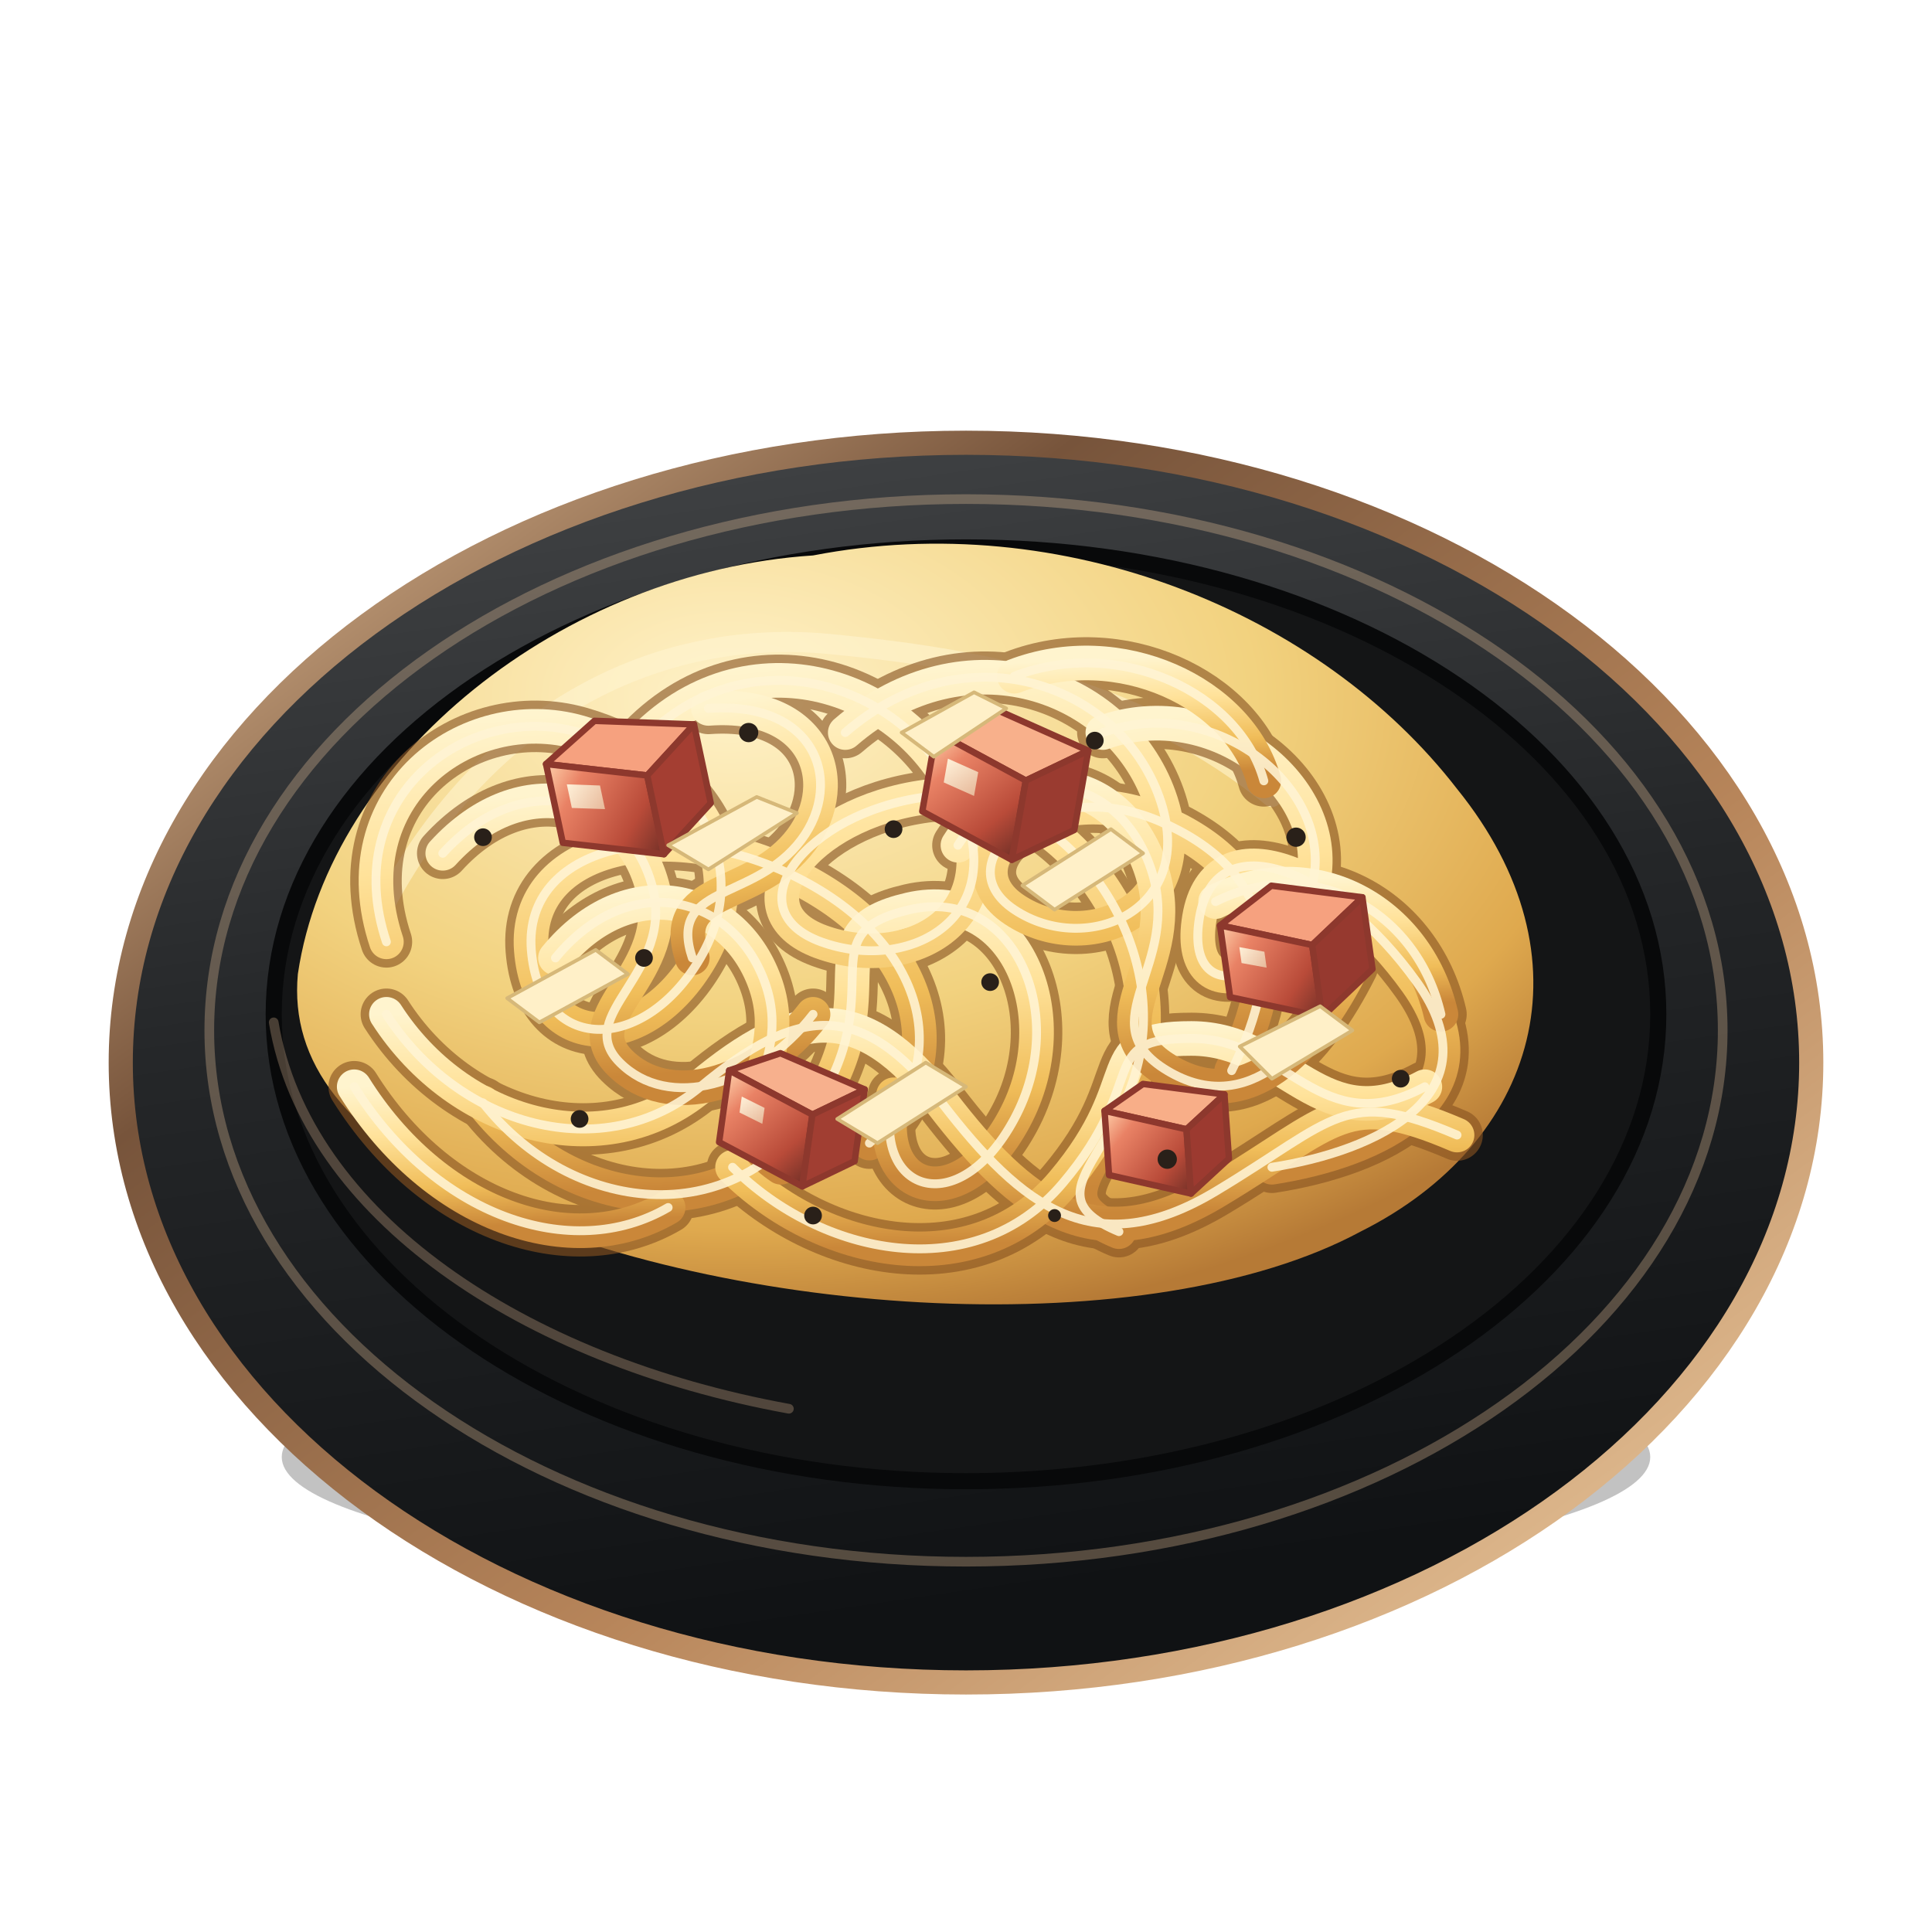
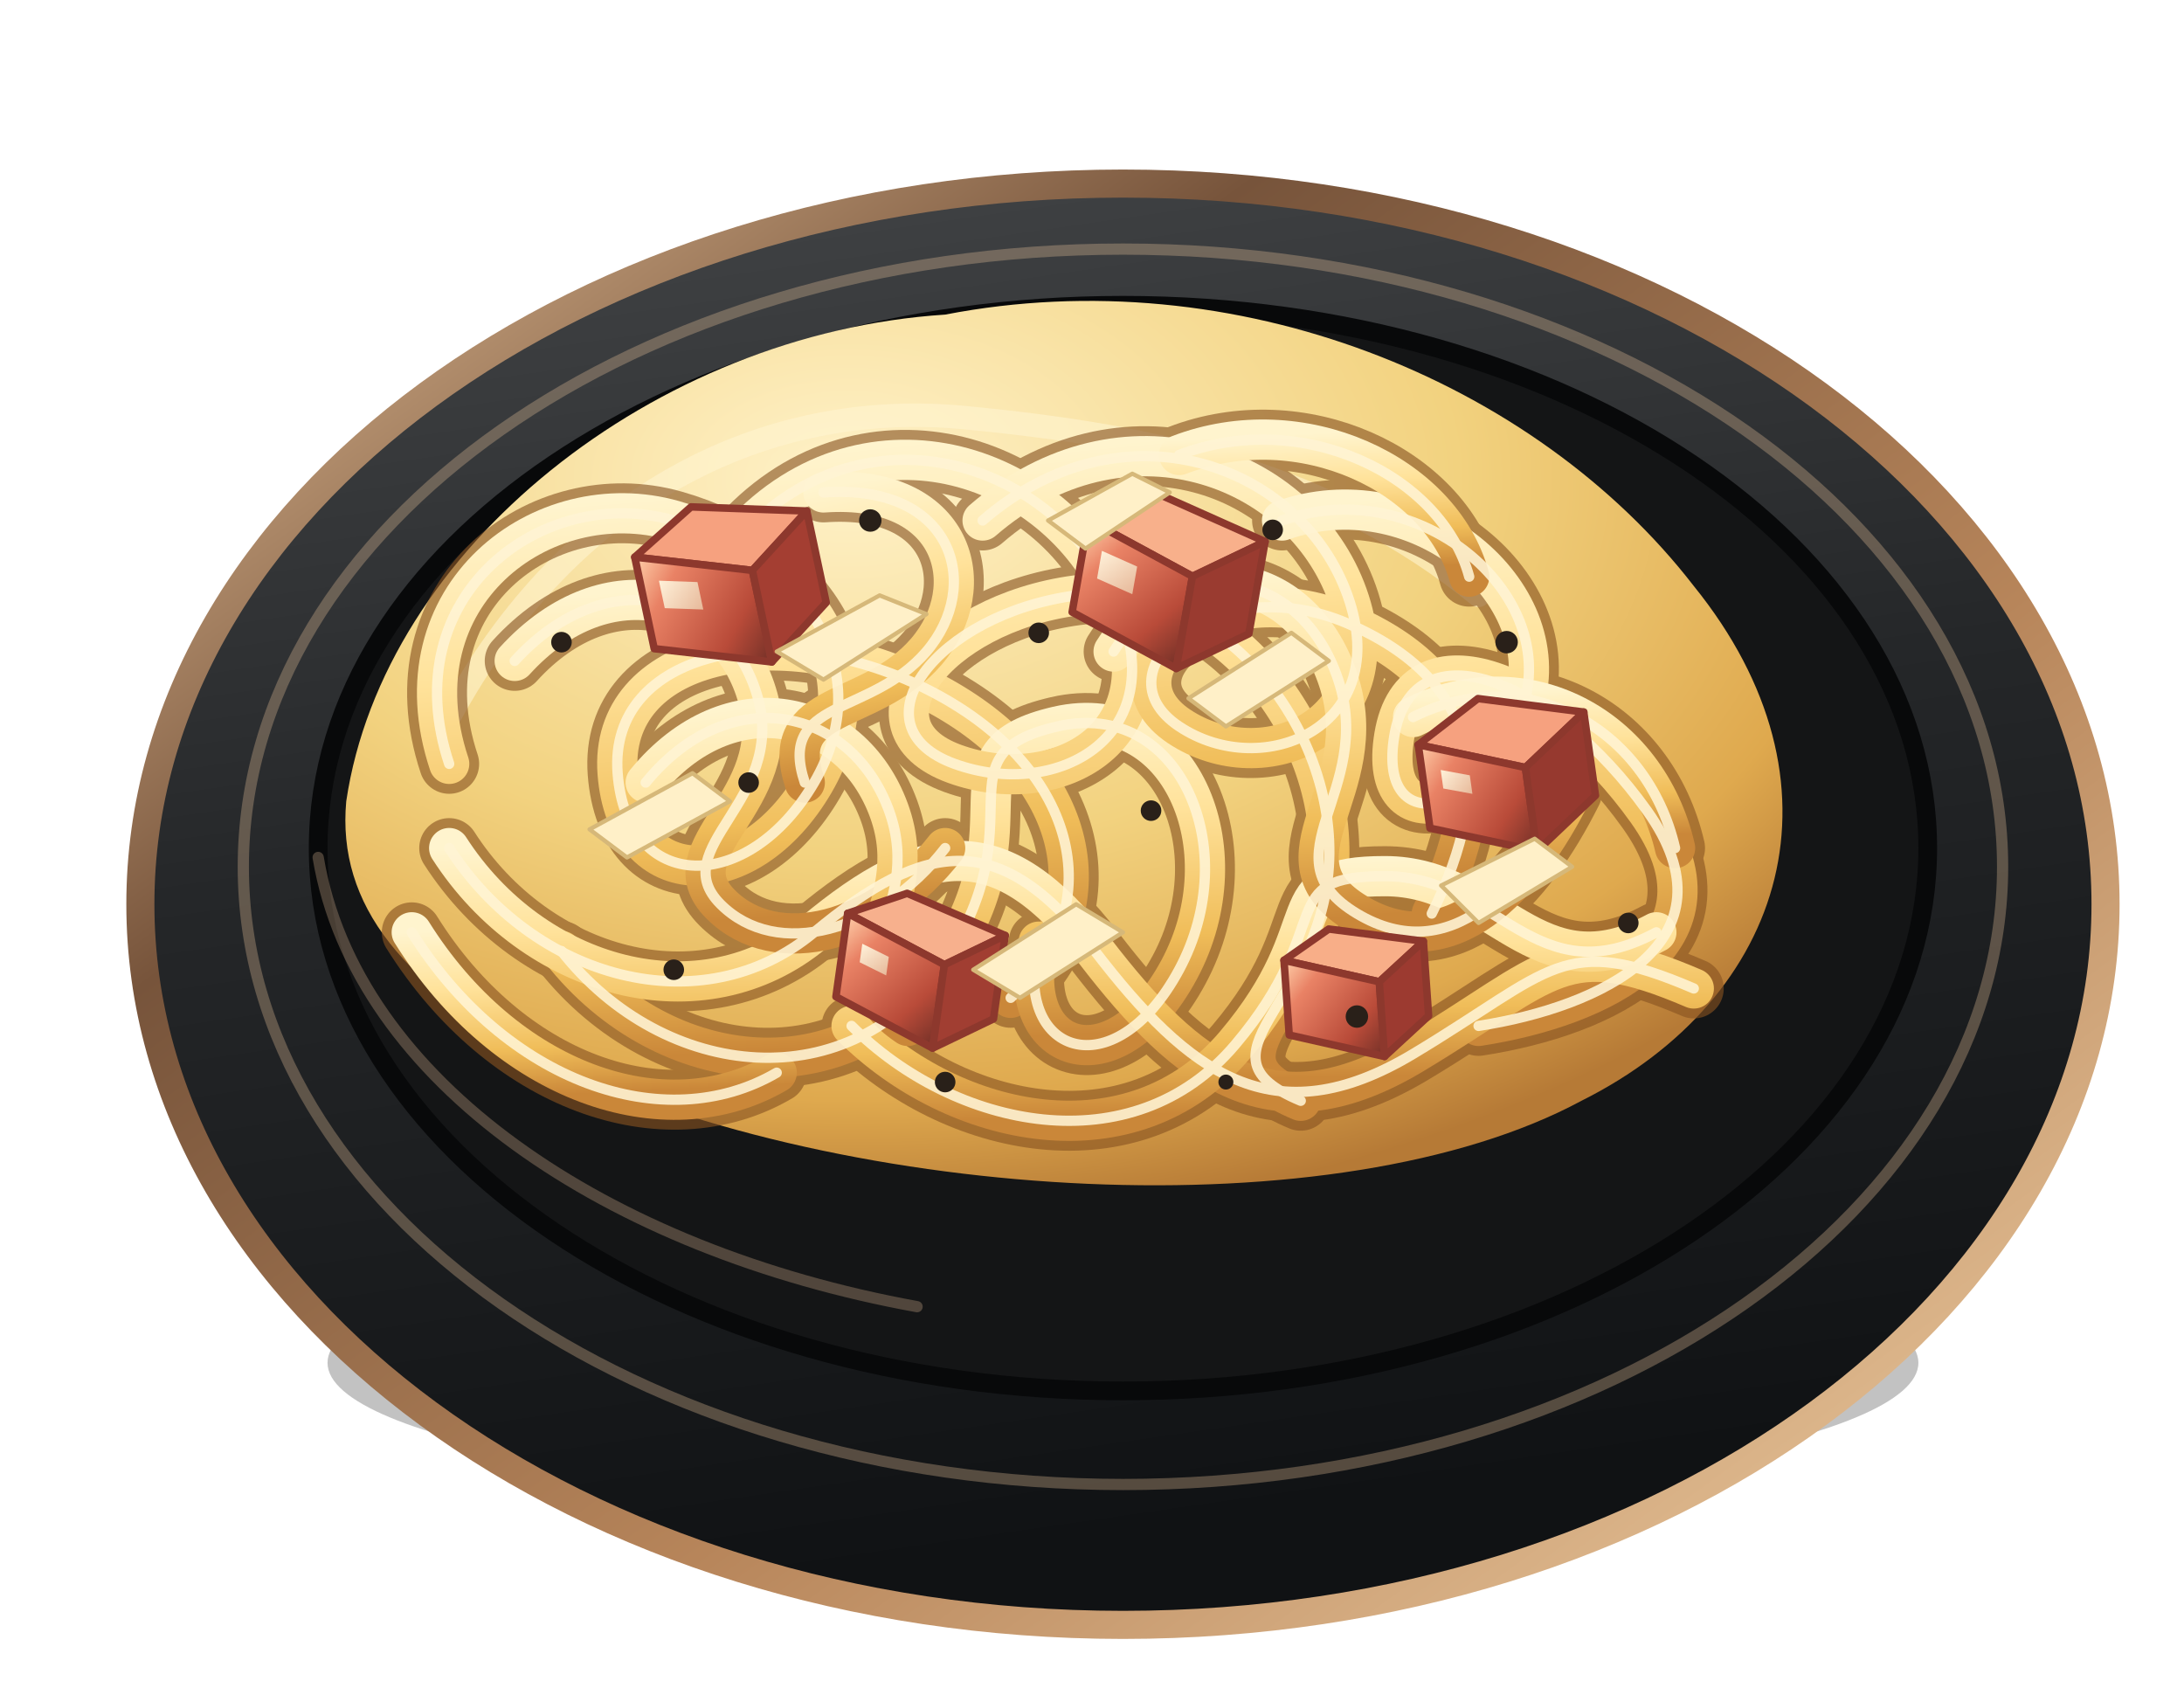
- <svg xmlns="http://www.w3.org/2000/svg" width="720" height="720" viewBox="0 0 240 240" role="img" aria-labelledby="carbonara-title carbonara-desc">
+ <svg xmlns="http://www.w3.org/2000/svg" width="1517" height="1172" viewBox="-45 -35 1517 1172" role="img" aria-labelledby="carbonara-title carbonara-desc">
  <defs>
    <linearGradient id="rim" x1="0" y1="0" x2="1" y2="1">
      <stop stop-color="#e9c49b" />
      <stop offset=".28" stop-color="#77543b" />
      <stop offset=".62" stop-color="#b7855a" />
      <stop offset="1" stop-color="#f0d0a5" />
    </linearGradient>
    <linearGradient id="plate" x1="0" y1="0" x2=".2" y2="1">
      <stop stop-color="#444648" />
      <stop offset=".48" stop-color="#252729" />
      <stop offset="1" stop-color="#101214" />
    </linearGradient>
    <radialGradient id="sauce" cx=".35" cy=".2" r=".85">
      <stop stop-color="#fff2c9" />
      <stop offset=".5" stop-color="#f2d27f" />
      <stop offset=".83" stop-color="#dfa94e" />
      <stop offset="1" stop-color="#b67a36" />
    </radialGradient>
    <linearGradient id="noodle" x1="0" y1="0" x2=".1" y2="1">
      <stop stop-color="#fff4ce" />
      <stop offset=".35" stop-color="#ffe29a" />
      <stop offset=".72" stop-color="#f0bd59" />
      <stop offset="1" stop-color="#ca8739" />
    </linearGradient>
    <linearGradient id="pork" x1="0" y1="0" x2="1" y2="1">
      <stop stop-color="#ffd0aa" />
      <stop offset=".25" stop-color="#e98265" />
      <stop offset=".72" stop-color="#b94b39" />
      <stop offset="1" stop-color="#733027" />
    </linearGradient>
    <linearGradient id="fat" x1="0" y1="0" x2="1" y2="1">
      <stop stop-color="#fff1d9" />
      <stop offset="1" stop-color="#e7b99a" />
    </linearGradient>
    <g id="spaghetti" fill="none" stroke-linecap="round" stroke-linejoin="round">
      <path d="M48 117C42 99 58 87 72 91S94 107 87 119 67 131 66 118 83 101 99 109 119 132 108 142" />
      <path d="M60 137C71 151 91 153 101 138S100 116 113 113 133 126 126 139 108 148 111 136" />
      <path d="M78 94C91 78 112 84 119 99S113 121 102 117 100 101 115 99 143 113 142 128 127 148 139 153" />
      <path d="M105 91C120 78 139 85 144 99S135 119 126 113 130 96 144 102 160 119 153 133" />
      <path d="M137 91C151 86 166 98 163 110S147 126 149 114 166 108 176 122 171 143 158 145" />
      <path d="M48 126C57 140 75 145 87 135S107 124 117 137 136 157 151 148 167 135 181 141" />
      <path d="M55 106C65 95 78 99 81 110S71 126 77 132 94 135 101 126" />
      <path d="M91 145C102 156 121 160 132 147S136 129 148 129 164 142 177 135" />
      <path d="M69 119C78 108 91 111 95 122S88 139 97 145" />
      <path d="M119 105C126 94 139 96 143 108S135 127 145 133 163 130 168 120" />
      <path d="M88 88C102 87 105 98 99 105S83 110 86 119" />
      <path d="M44 135C54 151 71 157 83 150" />
      <path d="M126 84C139 79 154 86 157 97" />
      <path d="M151 112C163 106 176 113 179 126" />
    </g>
  </defs>
-   <ellipse cx="120" cy="181" rx="85" ry="15" fill="#000" opacity=".24" />
-   <ellipse cx="120" cy="132" rx="105" ry="77" fill="url(#plate)" stroke="url(#rim)" stroke-width="3" />
-   <ellipse cx="120" cy="128" rx="94" ry="66" fill="none" stroke="#e8c39a" stroke-opacity=".32" stroke-width="1.2" />
-   <ellipse cx="120" cy="126" rx="86" ry="58" fill="#141516" stroke="#08090a" stroke-width="2" />
-   <path d="M37 121C41 94 70 71 101 69C132 63 164 76 181 98C198 119 191 142 169 153C143 167 91 164 59 149 43 141 36 132 37 121Z" fill="url(#sauce)" />
-   <path d="M48 112C61 88 82 78 103 80S142 86 158 99" fill="none" stroke="#fff4d1" stroke-width="2.5" stroke-linecap="round" opacity=".58" />
-   <use href="#spaghetti" stroke="#875321" stroke-width="6.4" opacity=".62" />
-   <use href="#spaghetti" stroke="url(#noodle)" stroke-width="4.3" />
-   <use href="#spaghetti" stroke="#fff4d4" stroke-width="1.1" opacity=".88" />
-   <g stroke="#8d382d" stroke-width=".8" stroke-linejoin="round">
-     <g transform="translate(67 91) rotate(-12)">
-       <path d="M0 4 7 0 19 3 12 8Z" fill="#f6a17f" />
-       <path d="M0 4 12 8 12 18 0 14Z" fill="url(#pork)" />
-       <path d="M12 8 19 3 19 13 12 18Z" fill="#a43e32" />
-       <path d="M2 7 6 8 6 11 2 10Z" fill="url(#fat)" stroke="none" />
+   <g transform="translate(-45 -265) scale(6.5)">
+     <ellipse cx="120" cy="181" rx="85" ry="15" fill="#000" opacity=".24" />
+     <ellipse cx="120" cy="132" rx="105" ry="77" fill="url(#plate)" stroke="url(#rim)" stroke-width="3" />
+     <ellipse cx="120" cy="128" rx="94" ry="66" fill="none" stroke="#e8c39a" stroke-opacity=".32" stroke-width="1.2" />
+     <ellipse cx="120" cy="126" rx="86" ry="58" fill="#141516" stroke="#08090a" stroke-width="2" />
+     <path d="M37 121C41 94 70 71 101 69C132 63 164 76 181 98C198 119 191 142 169 153C143 167 91 164 59 149 43 141 36 132 37 121Z" fill="url(#sauce)" />
+     <path d="M48 112C61 88 82 78 103 80S142 86 158 99" fill="none" stroke="#fff4d1" stroke-width="2.5" stroke-linecap="round" opacity=".58" />
+     <use href="#spaghetti" stroke="#875321" stroke-width="6.4" opacity=".62" />
+     <use href="#spaghetti" stroke="url(#noodle)" stroke-width="4.3" />
+     <use href="#spaghetti" stroke="#fff4d4" stroke-width="1.1" opacity=".88" />
+     <g stroke="#8d382d" stroke-width=".8" stroke-linejoin="round">
+       <g transform="translate(67 91) rotate(-12)">
+         <path d="M0 4 7 0 19 3 12 8Z" fill="#f6a17f" />
+         <path d="M0 4 12 8 12 18 0 14Z" fill="url(#pork)" />
+         <path d="M12 8 19 3 19 13 12 18Z" fill="#a43e32" />
+         <path d="M2 7 6 8 6 11 2 10Z" fill="url(#fat)" stroke="none" />
+       </g>
+       <g transform="translate(117 87) rotate(10)">
+         <path d="M0 4 7 0 19 3 12 8Z" fill="#f8b08b" />
+         <path d="M0 4 12 8 12 18 0 14Z" fill="url(#pork)" />
+         <path d="M12 8 19 3 19 13 12 18Z" fill="#9a3b30" />
+         <path d="M2 7 6 8 6 11 2 10Z" fill="url(#fat)" stroke="none" />
+       </g>
+       <g transform="translate(151 111) rotate(-8)">
+         <path d="M0 4 7 0 18 3 11 8Z" fill="#f6a17f" />
+         <path d="M0 4 11 8 11 17 0 13Z" fill="url(#pork)" />
+         <path d="M11 8 18 3 18 12 11 17Z" fill="#96392f" />
+         <path d="M2 7 5 8 5 10 2 9Z" fill="url(#fat)" stroke="none" />
+       </g>
+       <g transform="translate(91 130) rotate(8)">
+         <path d="M0 3 6 0 17 3 11 7Z" fill="#f7b08d" />
+         <path d="M0 3 11 7 11 16 0 12Z" fill="url(#pork)" />
+         <path d="M11 7 17 3 17 12 11 16Z" fill="#a13e32" />
+         <path d="M2 6 5 7 5 9 2 8Z" fill="url(#fat)" stroke="none" />
+       </g>
+       <g transform="translate(137 135) rotate(-4)">
+         <path d="M0 3 5 0 15 2 10 6Z" fill="#f8ae88" />
+         <path d="M0 3 10 6 10 14 0 11Z" fill="url(#pork)" />
+         <path d="M10 6 15 2 15 10 10 14Z" fill="#9c3a30" />
+       </g>
    </g>
-     <g transform="translate(117 87) rotate(10)">
-       <path d="M0 4 7 0 19 3 12 8Z" fill="#f8b08b" />
-       <path d="M0 4 12 8 12 18 0 14Z" fill="url(#pork)" />
-       <path d="M12 8 19 3 19 13 12 18Z" fill="#9a3b30" />
-       <path d="M2 7 6 8 6 11 2 10Z" fill="url(#fat)" stroke="none" />
+     <g fill="#fff0c8" stroke="#d6b879" stroke-width=".45" stroke-linejoin="round">
+       <path d="M83 105 94 99 99 101 88 108Z" />
+       <path d="M127 110 138 103 142 106 131 113Z" />
+       <path d="M104 139 115 132 120 135 109 142Z" />
+       <path d="M154 130 164 125 168 128 158 134Z" />
+       <path d="M63 124 74 118 78 121 67 127Z" />
+       <path d="M112 91 121 86 125 88 116 94Z" />
    </g>
-     <g transform="translate(151 111) rotate(-8)">
-       <path d="M0 4 7 0 18 3 11 8Z" fill="#f6a17f" />
-       <path d="M0 4 11 8 11 17 0 13Z" fill="url(#pork)" />
-       <path d="M11 8 18 3 18 12 11 17Z" fill="#96392f" />
-       <path d="M2 7 5 8 5 10 2 9Z" fill="url(#fat)" stroke="none" />
+     <g fill="#292019">
+       <circle cx="60" cy="104" r="1.1" />
+       <circle cx="93" cy="91" r="1.2" />
+       <circle cx="111" cy="103" r="1.1" />
+       <circle cx="136" cy="92" r="1.1" />
+       <circle cx="161" cy="104" r="1.2" />
+       <circle cx="80" cy="119" r="1.1" />
+       <circle cx="123" cy="122" r="1.1" />
+       <circle cx="145" cy="144" r="1.2" />
+       <circle cx="101" cy="151" r="1.1" />
+       <circle cx="174" cy="134" r="1.1" />
+       <circle cx="72" cy="139" r="1.1" />
+       <circle cx="131" cy="151" r=".8" />
    </g>
-     <g transform="translate(91 130) rotate(8)">
-       <path d="M0 3 6 0 17 3 11 7Z" fill="#f7b08d" />
-       <path d="M0 3 11 7 11 16 0 12Z" fill="url(#pork)" />
-       <path d="M11 7 17 3 17 12 11 16Z" fill="#a13e32" />
-       <path d="M2 6 5 7 5 9 2 8Z" fill="url(#fat)" stroke="none" />
-     </g>
-     <g transform="translate(137 135) rotate(-4)">
-       <path d="M0 3 5 0 15 2 10 6Z" fill="#f8ae88" />
-       <path d="M0 3 10 6 10 14 0 11Z" fill="url(#pork)" />
-       <path d="M10 6 15 2 15 10 10 14Z" fill="#9c3a30" />
-     </g>
+     <path d="M34 127C38 151 65 169 98 175" fill="none" stroke="#d4b18d" stroke-width="1.2" stroke-linecap="round" opacity=".32" />
  </g>
-   <g fill="#fff0c8" stroke="#d6b879" stroke-width=".45" stroke-linejoin="round">
-     <path d="M83 105 94 99 99 101 88 108Z" />
-     <path d="M127 110 138 103 142 106 131 113Z" />
-     <path d="M104 139 115 132 120 135 109 142Z" />
-     <path d="M154 130 164 125 168 128 158 134Z" />
-     <path d="M63 124 74 118 78 121 67 127Z" />
-     <path d="M112 91 121 86 125 88 116 94Z" />
-   </g>
-   <g fill="#292019">
-     <circle cx="60" cy="104" r="1.1" />
-     <circle cx="93" cy="91" r="1.2" />
-     <circle cx="111" cy="103" r="1.1" />
-     <circle cx="136" cy="92" r="1.1" />
-     <circle cx="161" cy="104" r="1.2" />
-     <circle cx="80" cy="119" r="1.1" />
-     <circle cx="123" cy="122" r="1.1" />
-     <circle cx="145" cy="144" r="1.2" />
-     <circle cx="101" cy="151" r="1.1" />
-     <circle cx="174" cy="134" r="1.1" />
-     <circle cx="72" cy="139" r="1.1" />
-     <circle cx="131" cy="151" r=".8" />
-   </g>
-   <path d="M34 127C38 151 65 169 98 175" fill="none" stroke="#d4b18d" stroke-width="1.2" stroke-linecap="round" opacity=".32" />
</svg>
